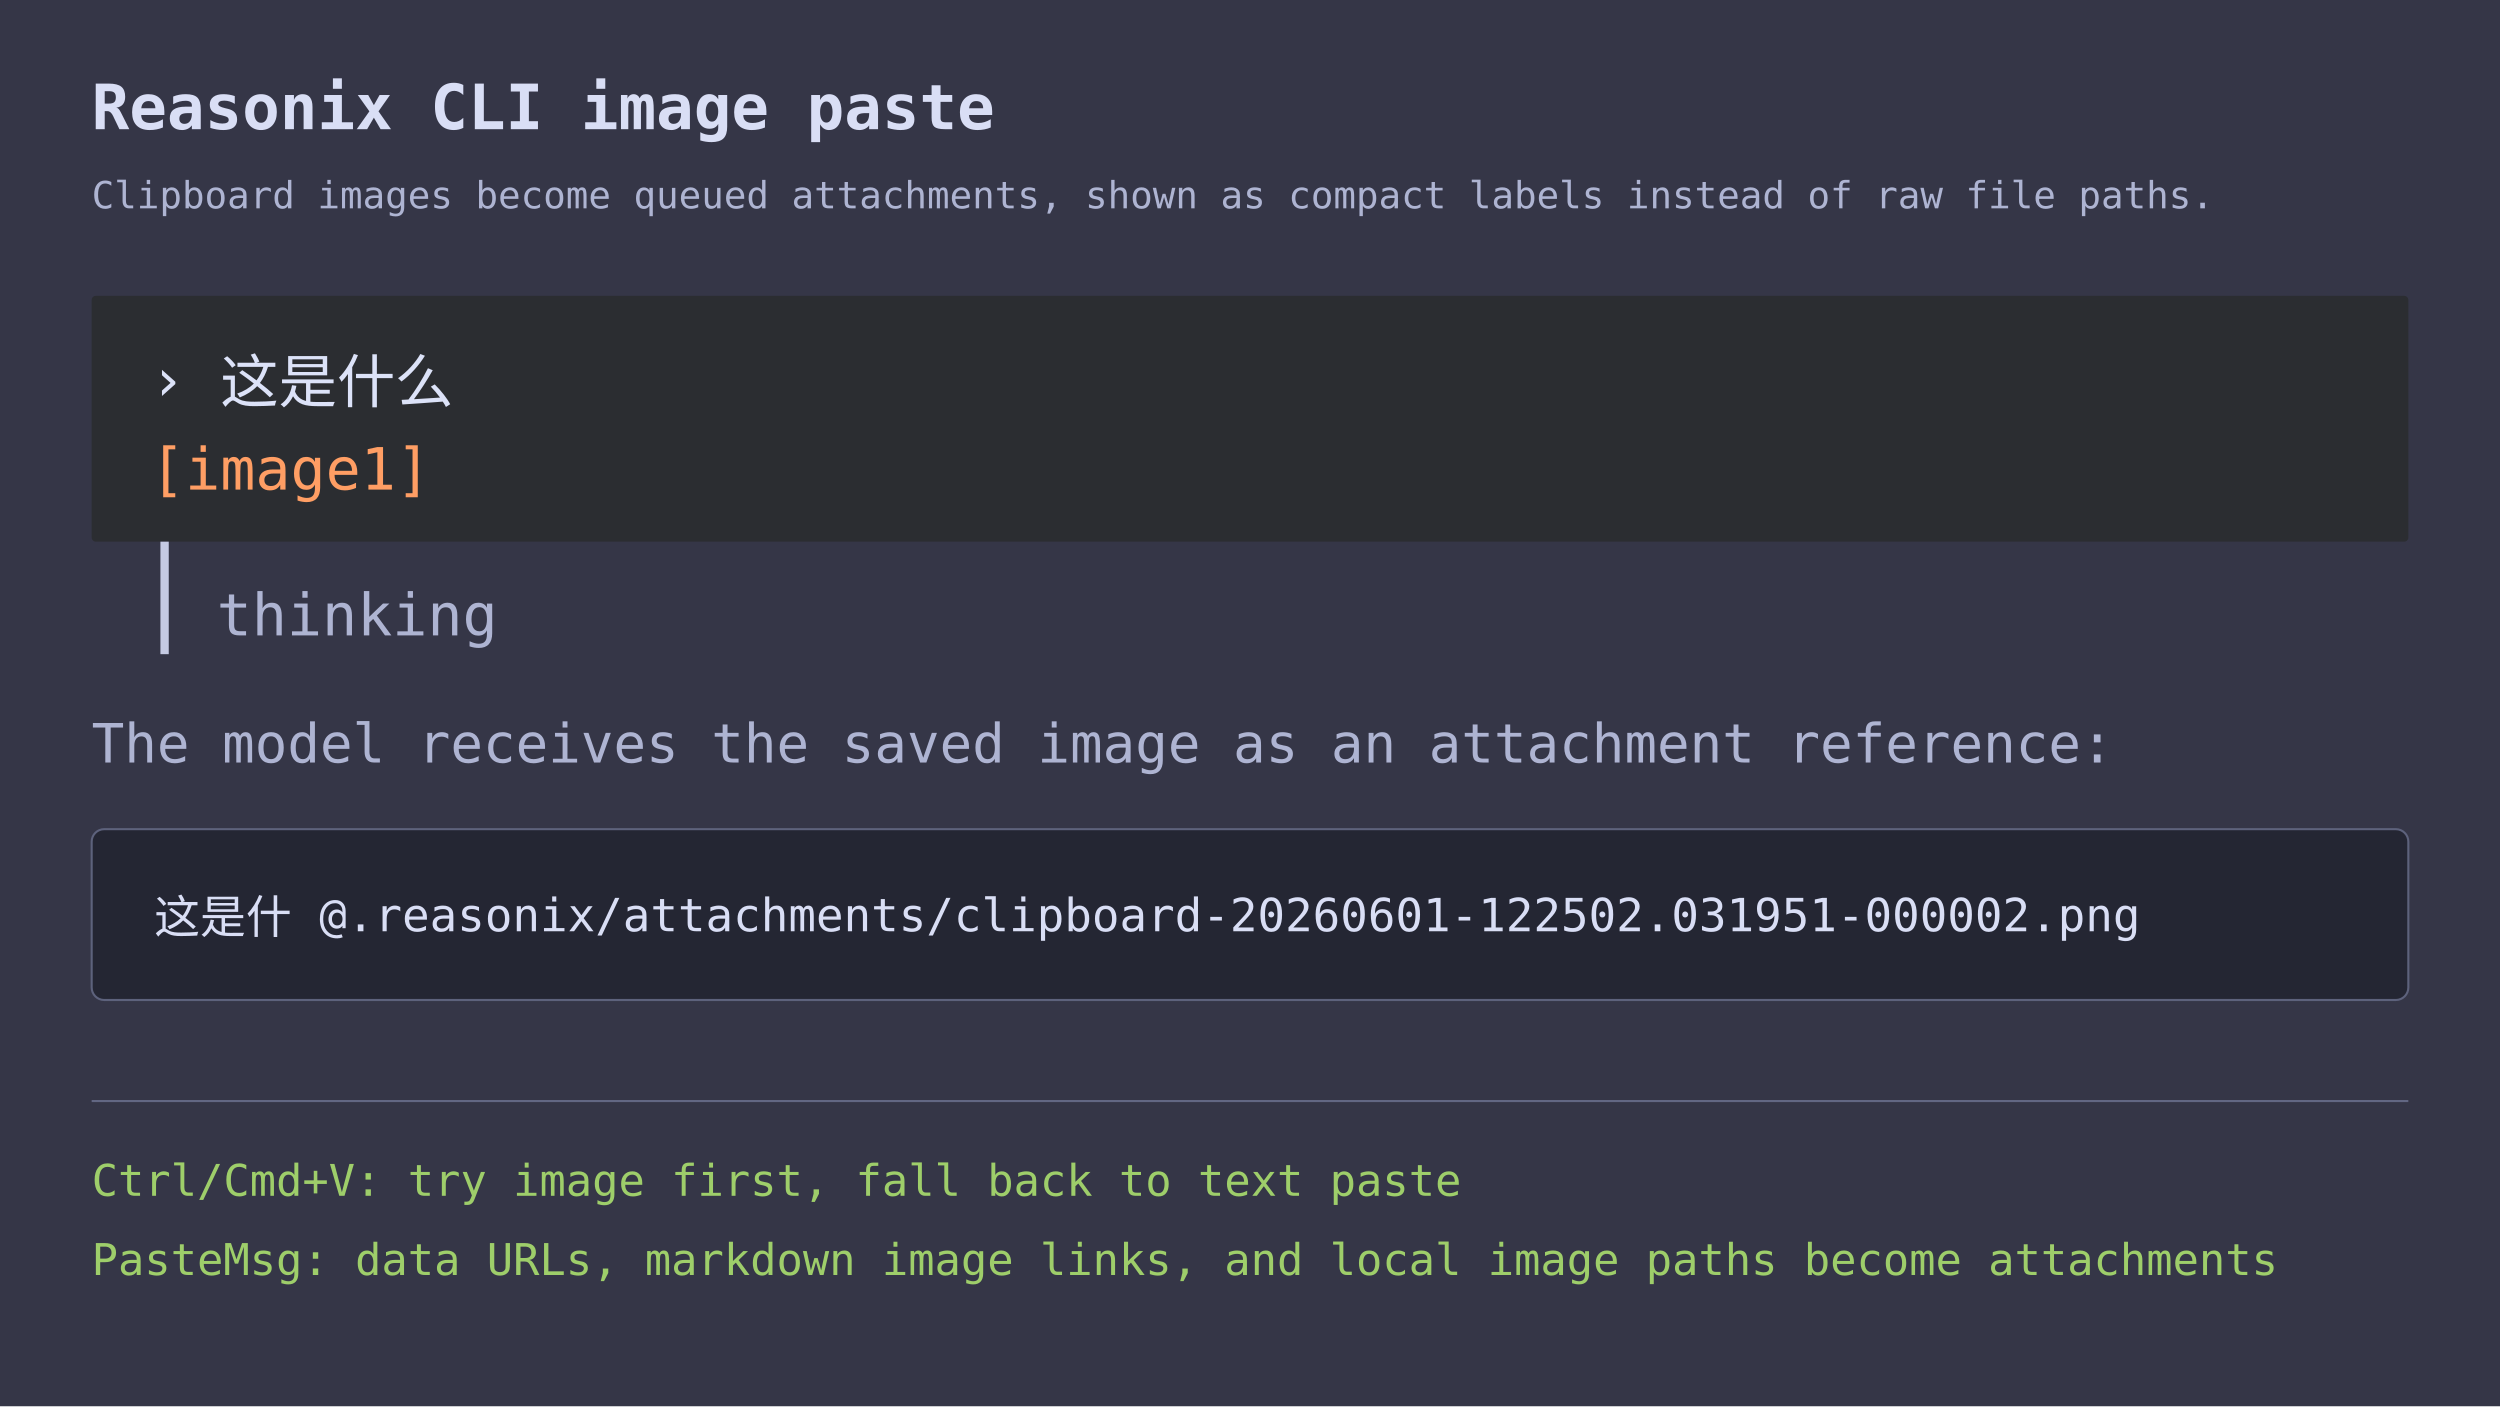
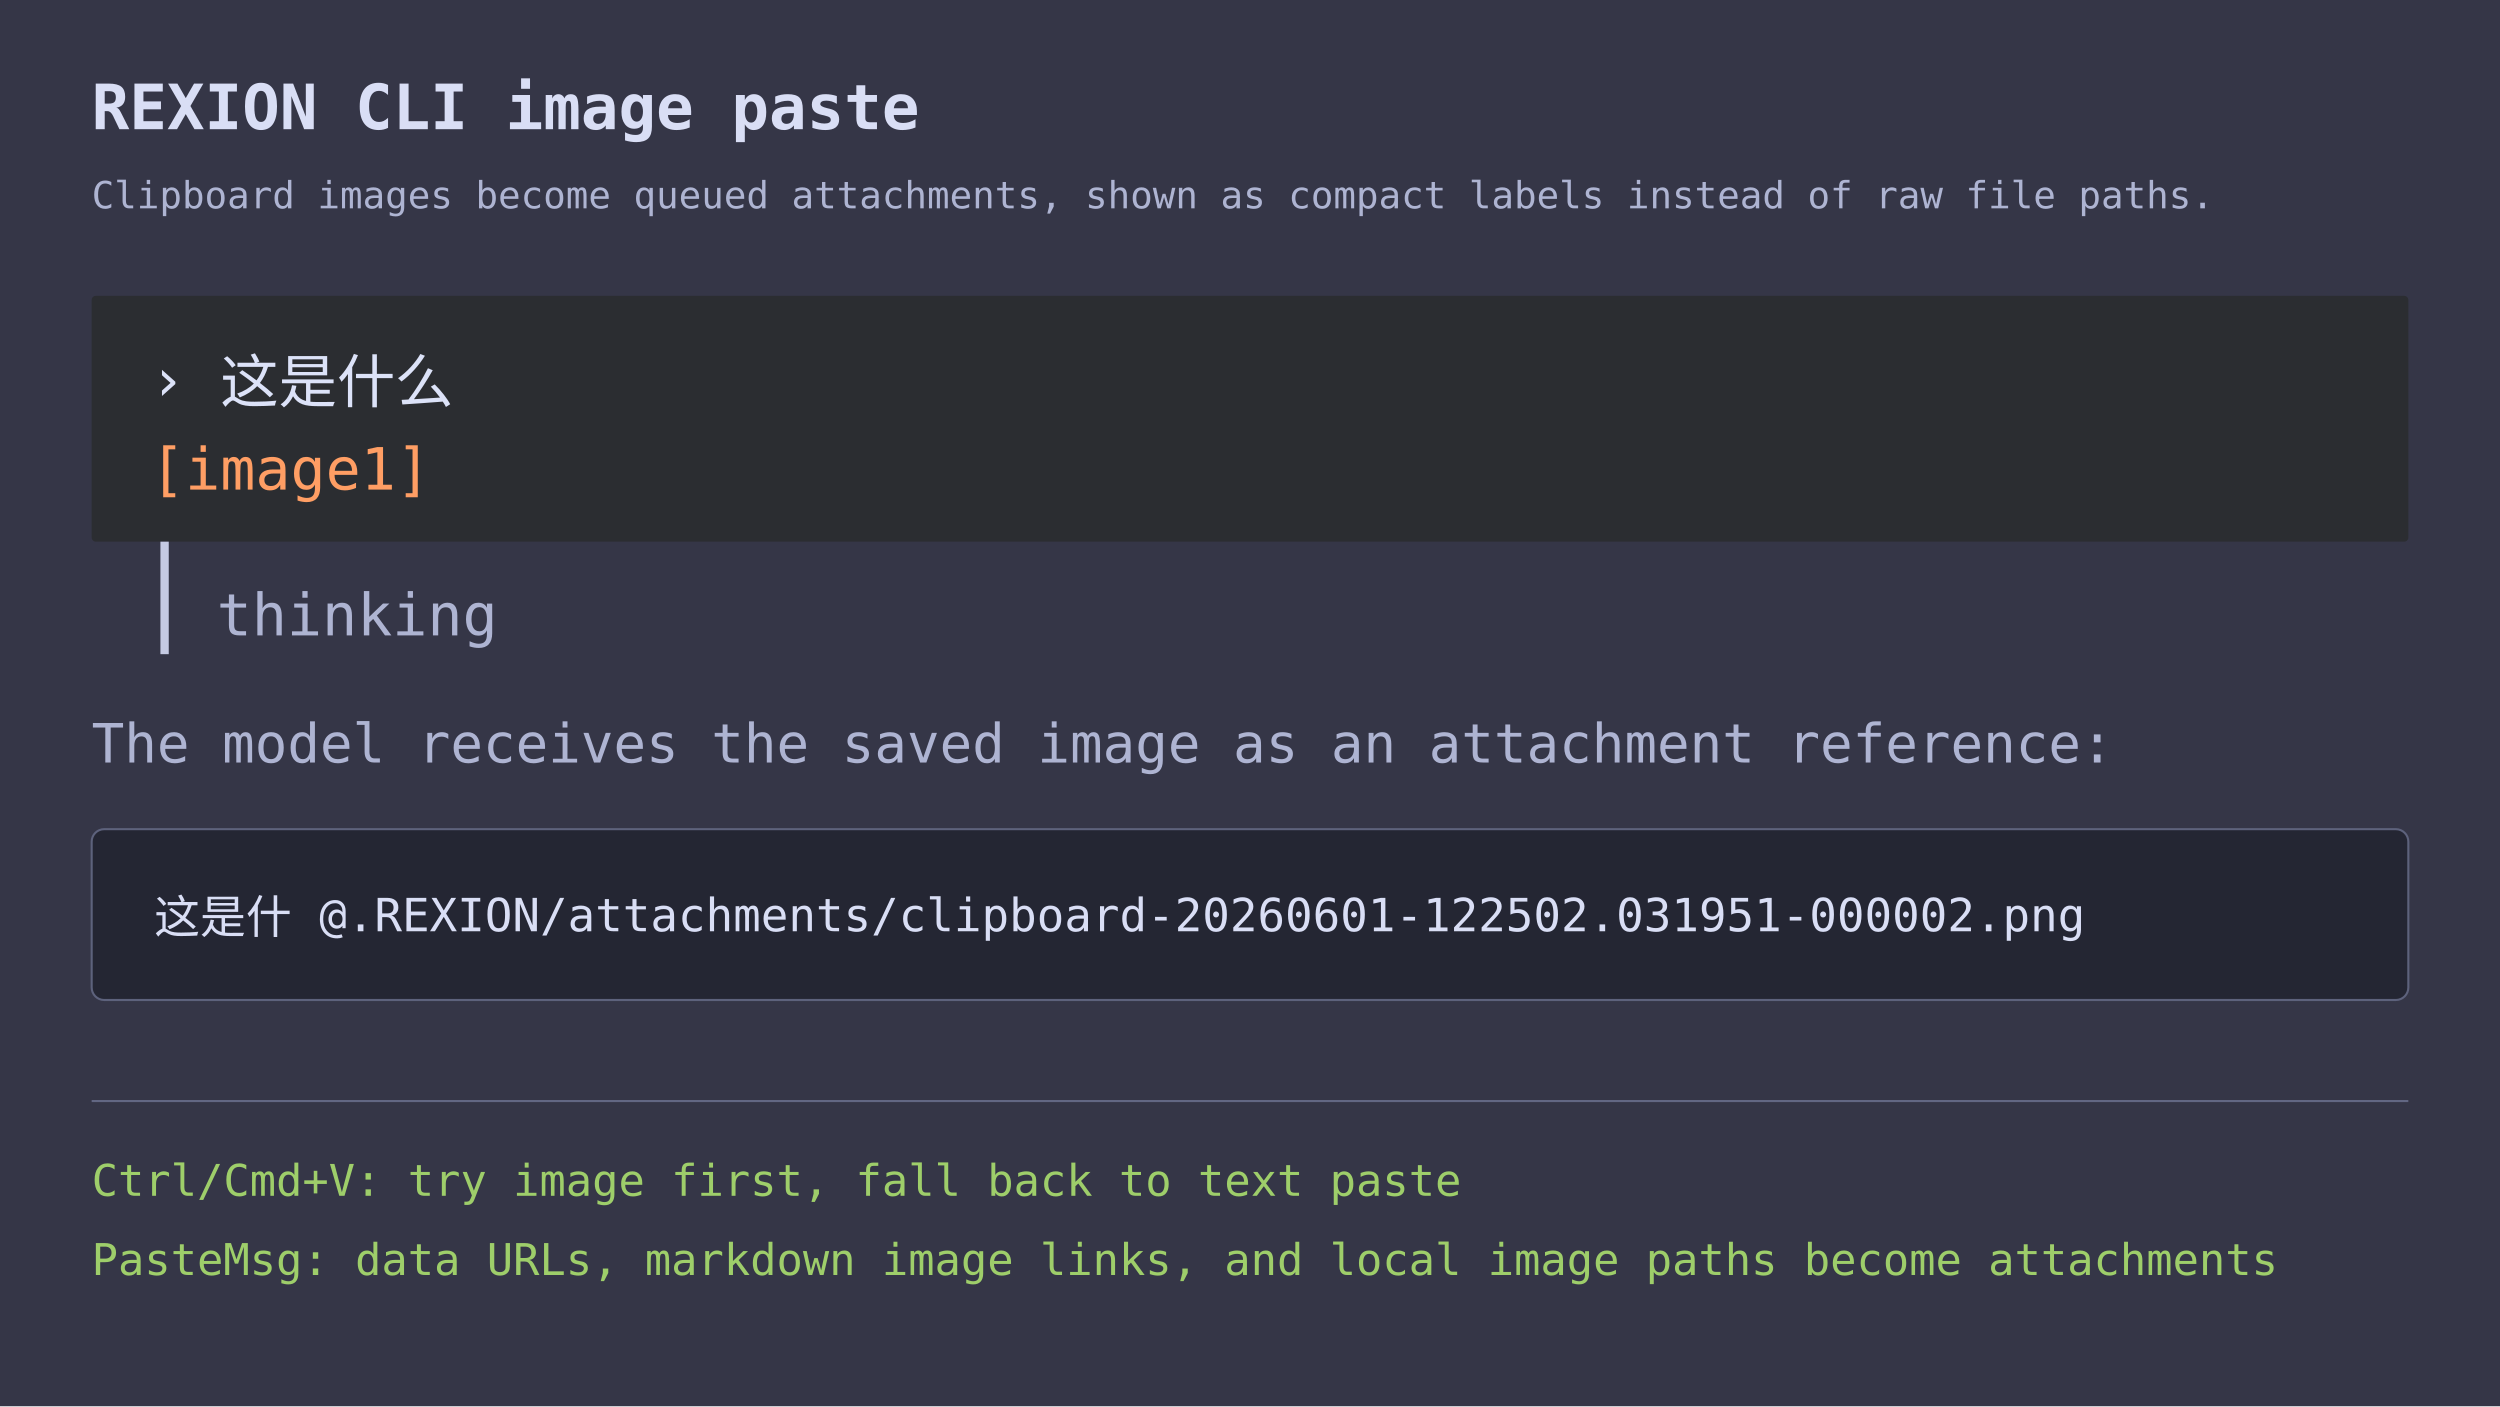
<svg xmlns="http://www.w3.org/2000/svg" width="1200" height="675" viewBox="0 0 1200 675" role="img" aria-label="CLI image paste attachment effect">
  <rect width="1200" height="675" fill="#353647" />
-   <text x="44" y="62" fill="#d9def5" font-family="ui-monospace, SFMono-Regular, Menlo, Monaco, Consolas, monospace" font-size="30" font-weight="700">Reasonix CLI image paste</text>
+   <text x="44" y="62" fill="#d9def5" font-family="ui-monospace, SFMono-Regular, Menlo, Monaco, Consolas, monospace" font-size="30" font-weight="700">REXION CLI image paste</text>
  <text x="44" y="100" fill="#aeb4d2" font-family="ui-monospace, SFMono-Regular, Menlo, Monaco, Consolas, monospace" font-size="18">Clipboard images become queued attachments, shown as compact labels instead of raw file paths.</text>
  <rect x="44" y="142" width="1112" height="118" rx="2" fill="#2b2d31" />
  <text x="72" y="192" fill="#dce2f8" font-family="ui-monospace, SFMono-Regular, Menlo, Monaco, Consolas, monospace" font-size="28">› 这是什么</text>
  <text x="72" y="235" fill="#ff9e64" font-family="ui-monospace, SFMono-Regular, Menlo, Monaco, Consolas, monospace" font-size="28">[image1]</text>
  <path d="M79 260 L79 314" stroke="#c5cae3" stroke-width="4" />
  <text x="104" y="305" fill="#aeb4d2" font-family="ui-monospace, SFMono-Regular, Menlo, Monaco, Consolas, monospace" font-size="28">thinking</text>
  <text x="44" y="366" fill="#aeb4d2" font-family="ui-monospace, SFMono-Regular, Menlo, Monaco, Consolas, monospace" font-size="26">The model receives the saved image as an attachment reference:</text>
  <rect x="44" y="398" width="1112" height="82" rx="6" fill="#242633" stroke="#5d627c" />
-   <text x="74" y="448" fill="#d9def5" font-family="ui-monospace, SFMono-Regular, Menlo, Monaco, Consolas, monospace" font-size="22">这是什 @.reasonix/attachments/clipboard-20260601-122502.031951-000002.png</text>
+   <text x="74" y="448" fill="#d9def5" font-family="ui-monospace, SFMono-Regular, Menlo, Monaco, Consolas, monospace" font-size="22">这是什 @.REXION/attachments/clipboard-20260601-122502.031951-000002.png</text>
  <rect x="44" y="528" width="1112" height="1" fill="#626783" />
  <text x="44" y="574" fill="#9ece6a" font-family="ui-monospace, SFMono-Regular, Menlo, Monaco, Consolas, monospace" font-size="21">Ctrl/Cmd+V: try image first, fall back to text paste</text>
  <text x="44" y="612" fill="#9ece6a" font-family="ui-monospace, SFMono-Regular, Menlo, Monaco, Consolas, monospace" font-size="21">PasteMsg: data URLs, markdown image links, and local image paths become attachments</text>
</svg>
